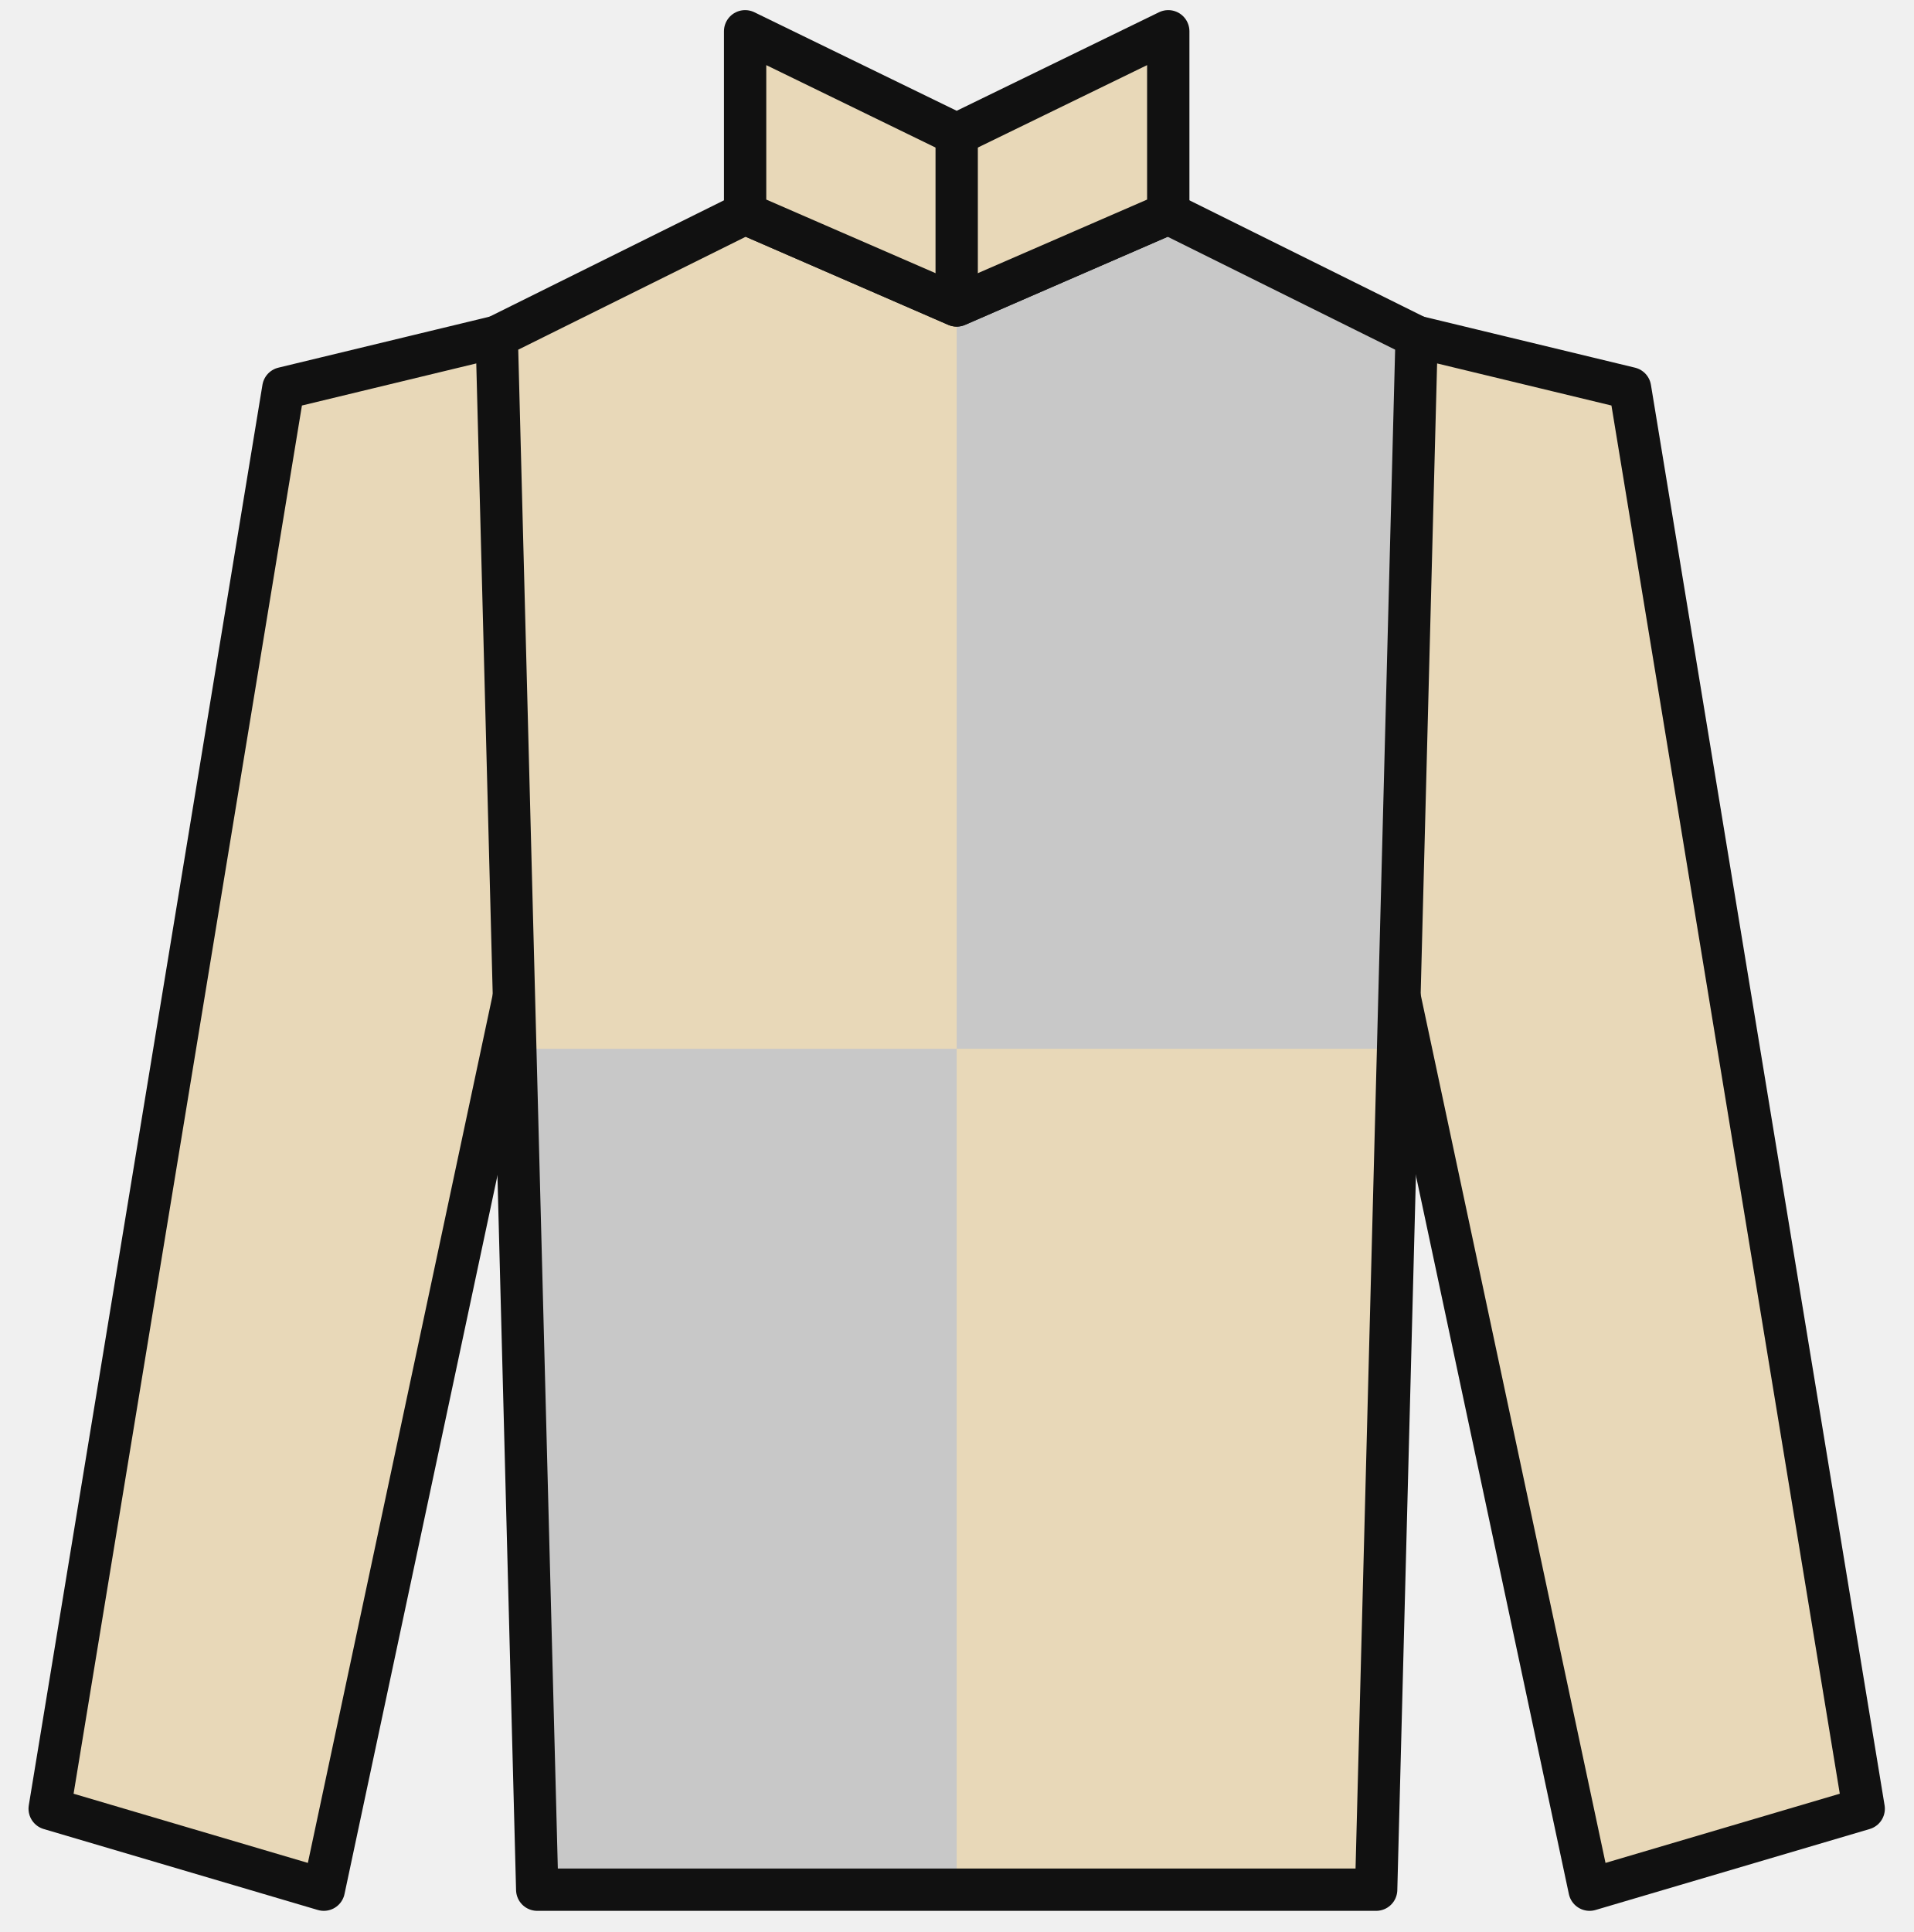
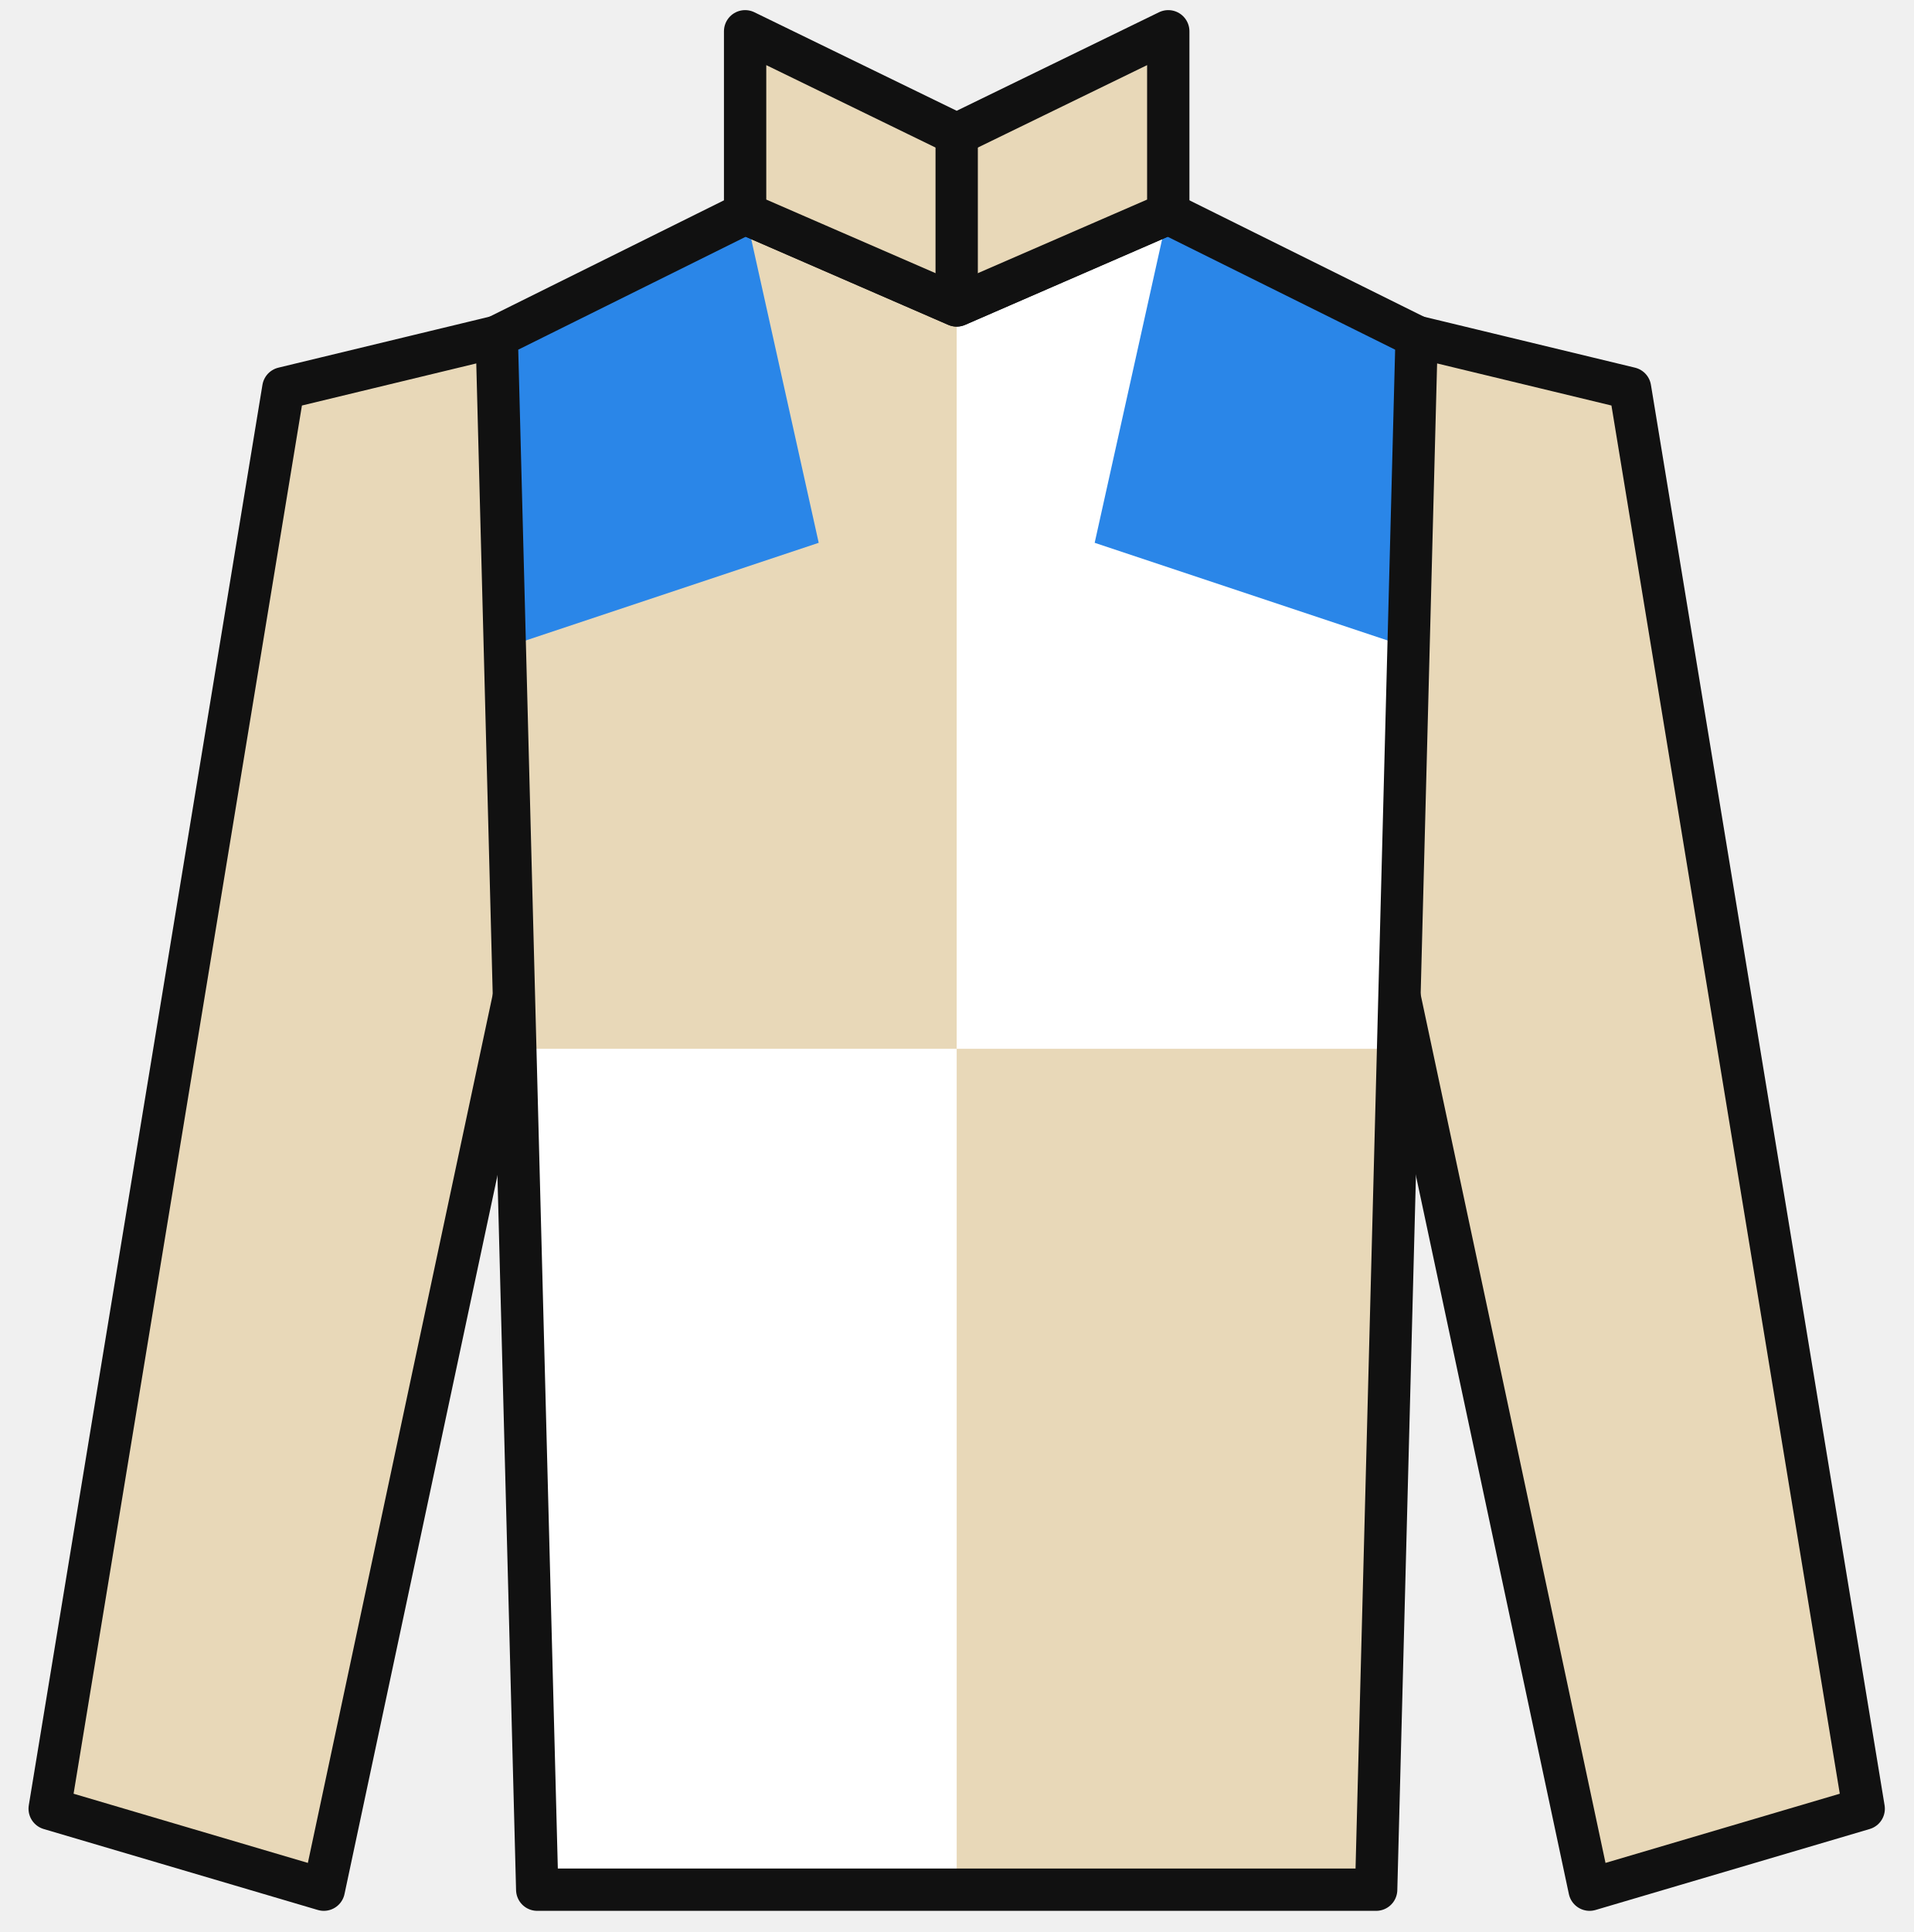
<svg xmlns="http://www.w3.org/2000/svg" class="trikot" viewBox="-1.5 -0.5 104 105" aria-hidden="true">
  <clipPath id="d38618313al">
    <path d="M25.5,17.8 L13.9,20.6 L1.2,97.8 L16.1,102.2 L27,51 Z" />
  </clipPath>
  <g clip-path="url(#d38618313al)">
    <rect x="0" y="17" width="28" height="86.5" fill="#E8D8B8" />
  </g>
  <path d="M25.5,17.8 L13.9,20.6 L1.2,97.8 L16.1,102.2 L27,51 Z" fill="none" stroke="#111111" stroke-width="2.3" stroke-linejoin="round" />
  <clipPath id="d38618313ar">
    <path d="M75.5,17.8 L87.1,20.6 L99.8,97.8 L84.9,102.2 L74,51 Z" />
  </clipPath>
  <g clip-path="url(#d38618313ar)">
    <rect x="73" y="17" width="28" height="86.5" fill="#E8D8B8" />
  </g>
  <path d="M75.5,17.8 L87.1,20.6 L99.8,97.8 L84.9,102.2 L74,51 Z" fill="none" stroke="#111111" stroke-width="2.3" stroke-linejoin="round" />
  <clipPath id="d38618313k">
    <path d="M25.5,17.8 L39,11.1 L50.5,16.1 L62,11.1 L75.5,17.8 L73.3,102.2 L27.7,102.2 Z" />
  </clipPath>
  <g clip-path="url(#d38618313k)">
    <rect x="25" y="10" width="51" height="93" fill="#E8D8B8" />
-     <rect x="50.5" y="10" width="25.5" height="46.5" fill="#C8C8C8" />
-     <rect x="25" y="56.5" width="25.5" height="46.5" fill="#C8C8C8" />
+     <rect x="50.5" y="10" width="25.5" height="46.5" fill="#FFFFFF" />
+     <rect x="25" y="56.5" width="25.5" height="46.5" fill="#FFFFFF" />
+     <path d="M25,17 L39,11 L43,29 L25,35 Z M62,11 L76,17 L76,35 L58,29 Z" fill="#2A86E8" />
  </g>
  <path d="M25.5,17.8 L39,11.1 L50.5,16.1 L62,11.1 L75.5,17.8 L73.3,102.2 L27.7,102.2 Z" fill="none" stroke="#111111" stroke-width="2.3" stroke-linejoin="round" />
  <path d="M39,1.2 L50.5,6.8 L62,1.2 L62,11.1 L50.5,16.1 L39,11.1 Z" fill="#E8D8B8" stroke="#111111" stroke-width="2.3" stroke-linejoin="round" />
  <path d="M50.5,6.8 L50.5,16.1" fill="none" stroke="#111111" stroke-width="2.3" />
</svg>
